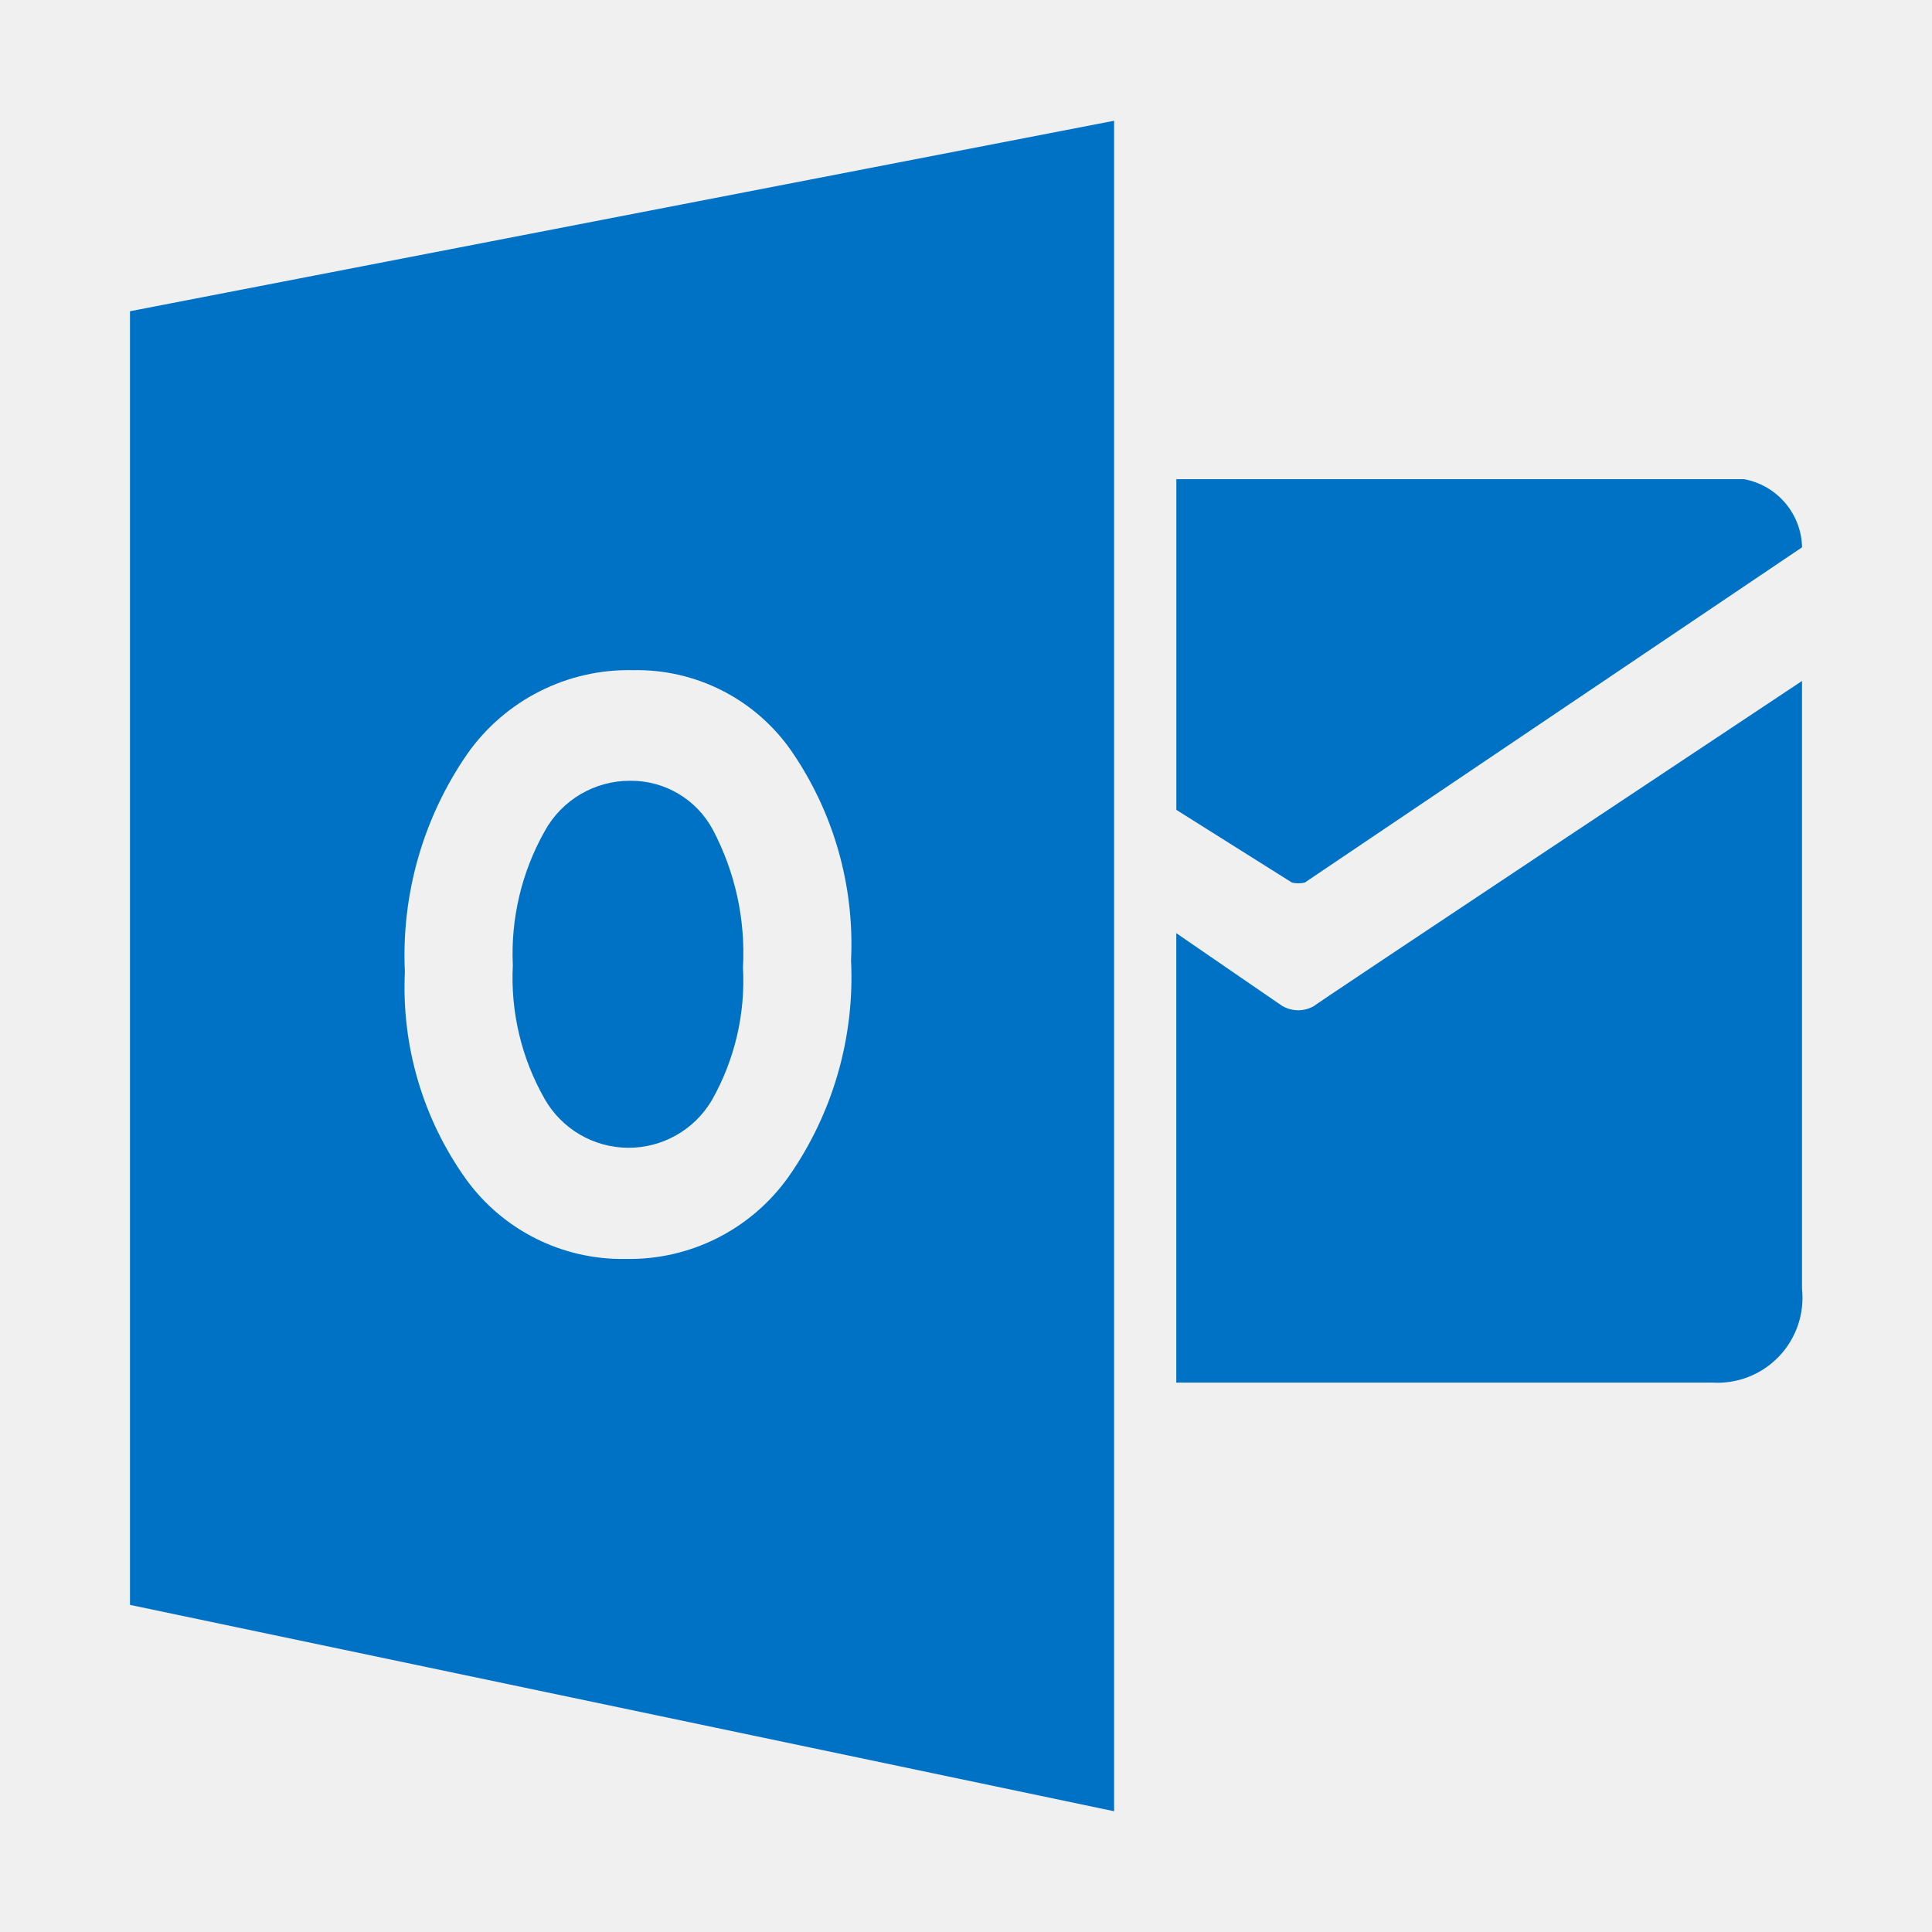
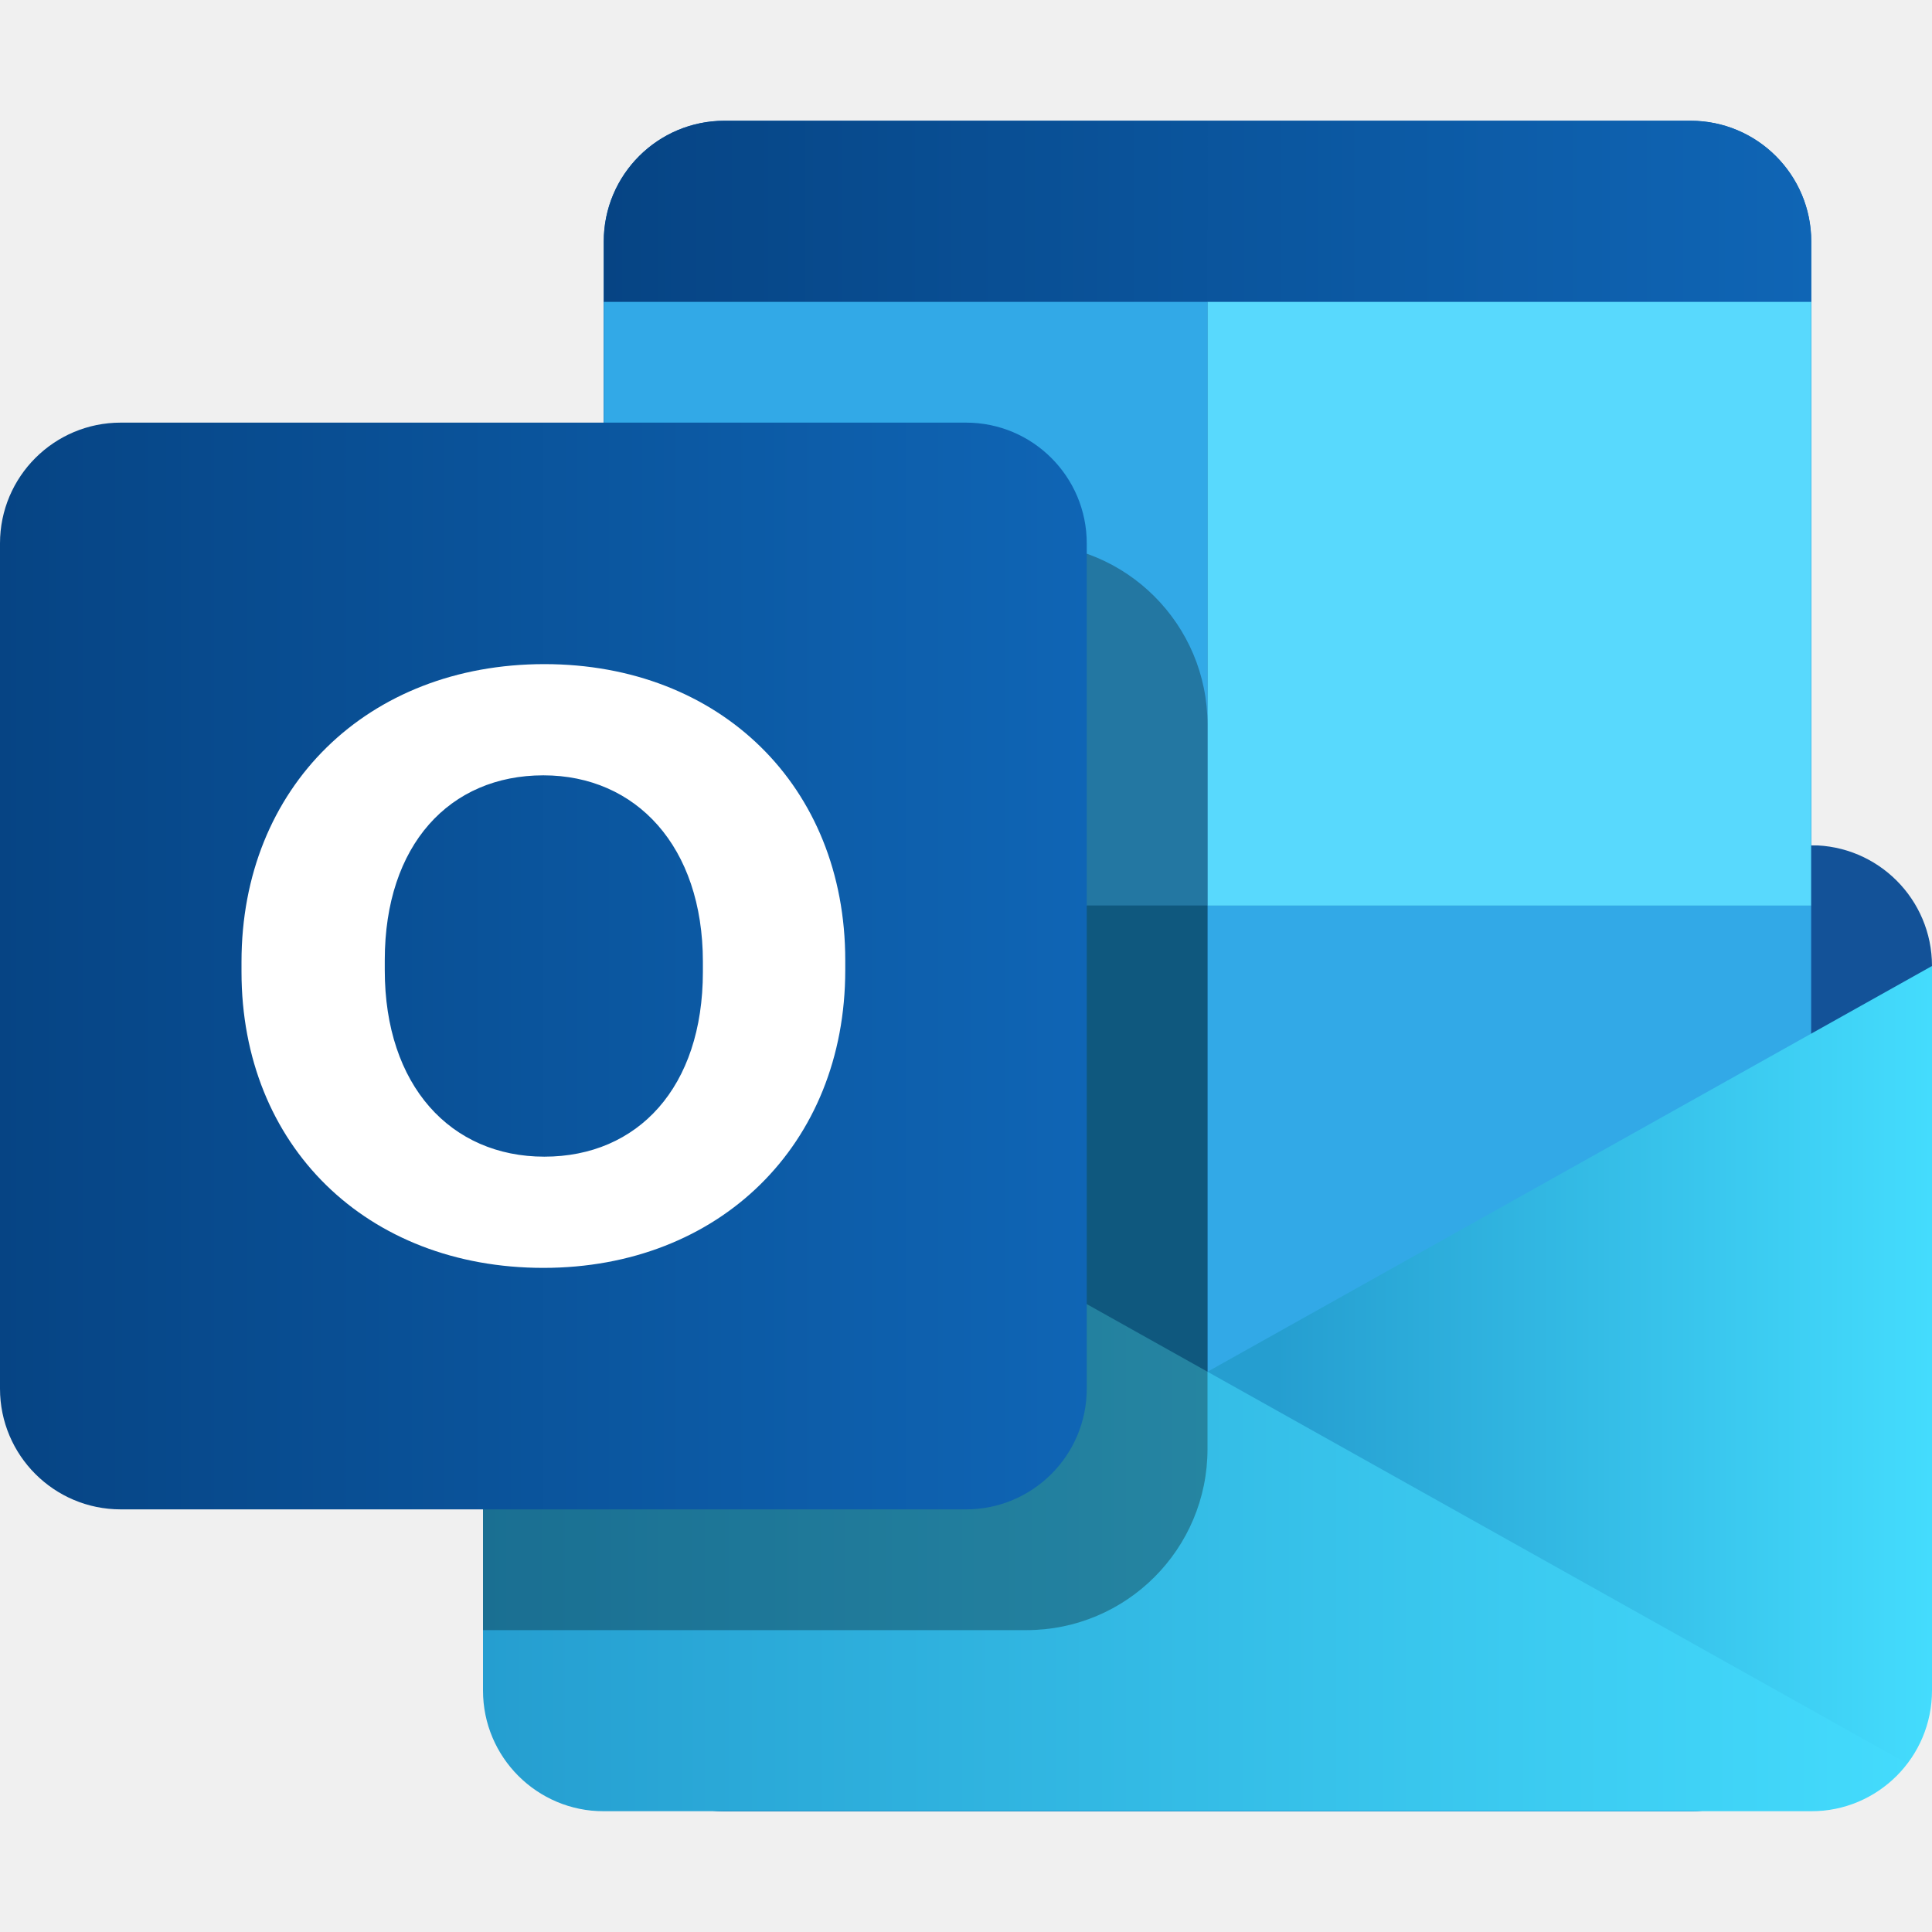
- <svg xmlns="http://www.w3.org/2000/svg" width="800px" height="800px" viewBox="0 0 32 32">
-   <path d="M19.484,7.937v5.477L21.4,14.619a.489.489,0,0,0,.21,0l8.238-5.554a1.174,1.174,0,0,0-.959-1.128Z" style="fill:#0072c6" />
-   <path d="M19.484,15.457l1.747,1.2a.522.522,0,0,0,.543,0c-.3.181,8.073-5.378,8.073-5.378V21.345a1.408,1.408,0,0,1-1.49,1.555H19.483V15.457Z" style="fill:#0072c6" />
-   <path d="M10.44,12.932a1.609,1.609,0,0,0-1.42.838,4.131,4.131,0,0,0-.526,2.218A4.05,4.05,0,0,0,9.02,18.2a1.6,1.6,0,0,0,2.771.022,4.014,4.014,0,0,0,.515-2.2,4.369,4.369,0,0,0-.5-2.281A1.536,1.536,0,0,0,10.44,12.932Z" style="fill:#0072c6" />
-   <path d="M2.153,5.155V26.582L18.453,30V2ZM13.061,19.491a3.231,3.231,0,0,1-2.7,1.361,3.19,3.19,0,0,1-2.64-1.318A5.459,5.459,0,0,1,6.706,16.1a5.868,5.868,0,0,1,1.036-3.616A3.267,3.267,0,0,1,10.486,11.1a3.116,3.116,0,0,1,2.61,1.321,5.639,5.639,0,0,1,1,3.484A5.763,5.763,0,0,1,13.061,19.491Z" style="fill:#0072c6" />
+ <svg xmlns="http://www.w3.org/2000/svg" width="800px" height="800px" viewBox="0 0 32 32" fill="none">
+   <rect x="10" y="2" width="20" height="28" rx="2" fill="#1066B5" />
+   <rect x="10" y="2" width="20" height="28" rx="2" fill="url(#paint0_linear_87_7742)" />
+   <rect x="10" y="5" width="10" height="10" fill="#32A9E7" />
+   <rect x="10" y="15" width="10" height="10" fill="#167EB4" />
+   <rect x="20" y="15" width="10" height="10" fill="#32A9E7" />
+   <rect x="20" y="5" width="10" height="10" fill="#58D9FD" />
+   <mask id="mask0_87_7742" style="mask-type:alpha" maskUnits="userSpaceOnUse" x="8" y="14" width="24" height="16">
+     <path d="M8 14H30C31.105 14 32 14.895 32 16V28C32 29.105 31.105 30 30 30H10C8.895 30 8 29.105 8 28V14Z" fill="url(#paint1_linear_87_7742)" />
+   </mask>
+   <g mask="url(#mask0_87_7742)">
+     <path d="M32 14V18H30V14H32Z" fill="#135298" />
+     <path d="M32 30V16L7 30H32Z" fill="url(#paint2_linear_87_7742)" />
+     <path d="M8 30V16L33 30H8Z" fill="url(#paint3_linear_87_7742)" />
+   </g>
+   <path d="M8 12C8 10.343 9.343 9 11 9H17C18.657 9 20 10.343 20 12V24C20 25.657 18.657 27 17 27H8V12Z" fill="#000000" fill-opacity="0.3" />
+   <rect y="7" width="18" height="18" rx="2" fill="url(#paint4_linear_87_7742)" />
+   <path d="M14 16.069V15.903C14 13.022 11.927 11 9.016 11C6.089 11 4 13.036 4 15.931V16.097C4 18.978 6.073 21 9 21C11.911 21 14 18.964 14 16.069ZM11.642 16.097C11.642 18.008 10.566 19.158 9.016 19.158C7.465 19.158 6.373 17.981 6.373 16.069V15.903C6.373 13.992 7.449 12.842 9 12.842C10.535 12.842 11.642 14.019 11.642 15.931V16.097Z" fill="white" />
+   <defs>
+     <linearGradient id="paint0_linear_87_7742" x1="10" y1="16" x2="30" y2="16" gradientUnits="userSpaceOnUse">
+       <stop stop-color="#064484" />
+       <stop offset="1" stop-color="#0F65B5" />
+     </linearGradient>
+     <linearGradient id="paint1_linear_87_7742" x1="8" y1="26.769" x2="32" y2="26.769" gradientUnits="userSpaceOnUse">
+       <stop stop-color="#1B366F" />
+       <stop offset="1" stop-color="#2657B0" />
+     </linearGradient>
+     <linearGradient id="paint2_linear_87_7742" x1="32" y1="23" x2="8" y2="23" gradientUnits="userSpaceOnUse">
+       <stop stop-color="#44DCFD" />
+       <stop offset="0.453" stop-color="#259ED0" />
+     </linearGradient>
+     <linearGradient id="paint3_linear_87_7742" x1="8" y1="23" x2="32" y2="23" gradientUnits="userSpaceOnUse">
+       <stop stop-color="#259ED0" />
+       <stop offset="1" stop-color="#44DCFD" />
+     </linearGradient>
+     <linearGradient id="paint4_linear_87_7742" x1="0" y1="16" x2="18" y2="16" gradientUnits="userSpaceOnUse">
+       <stop stop-color="#064484" />
+       <stop offset="1" stop-color="#0F65B5" />
+     </linearGradient>
+   </defs>
</svg>
